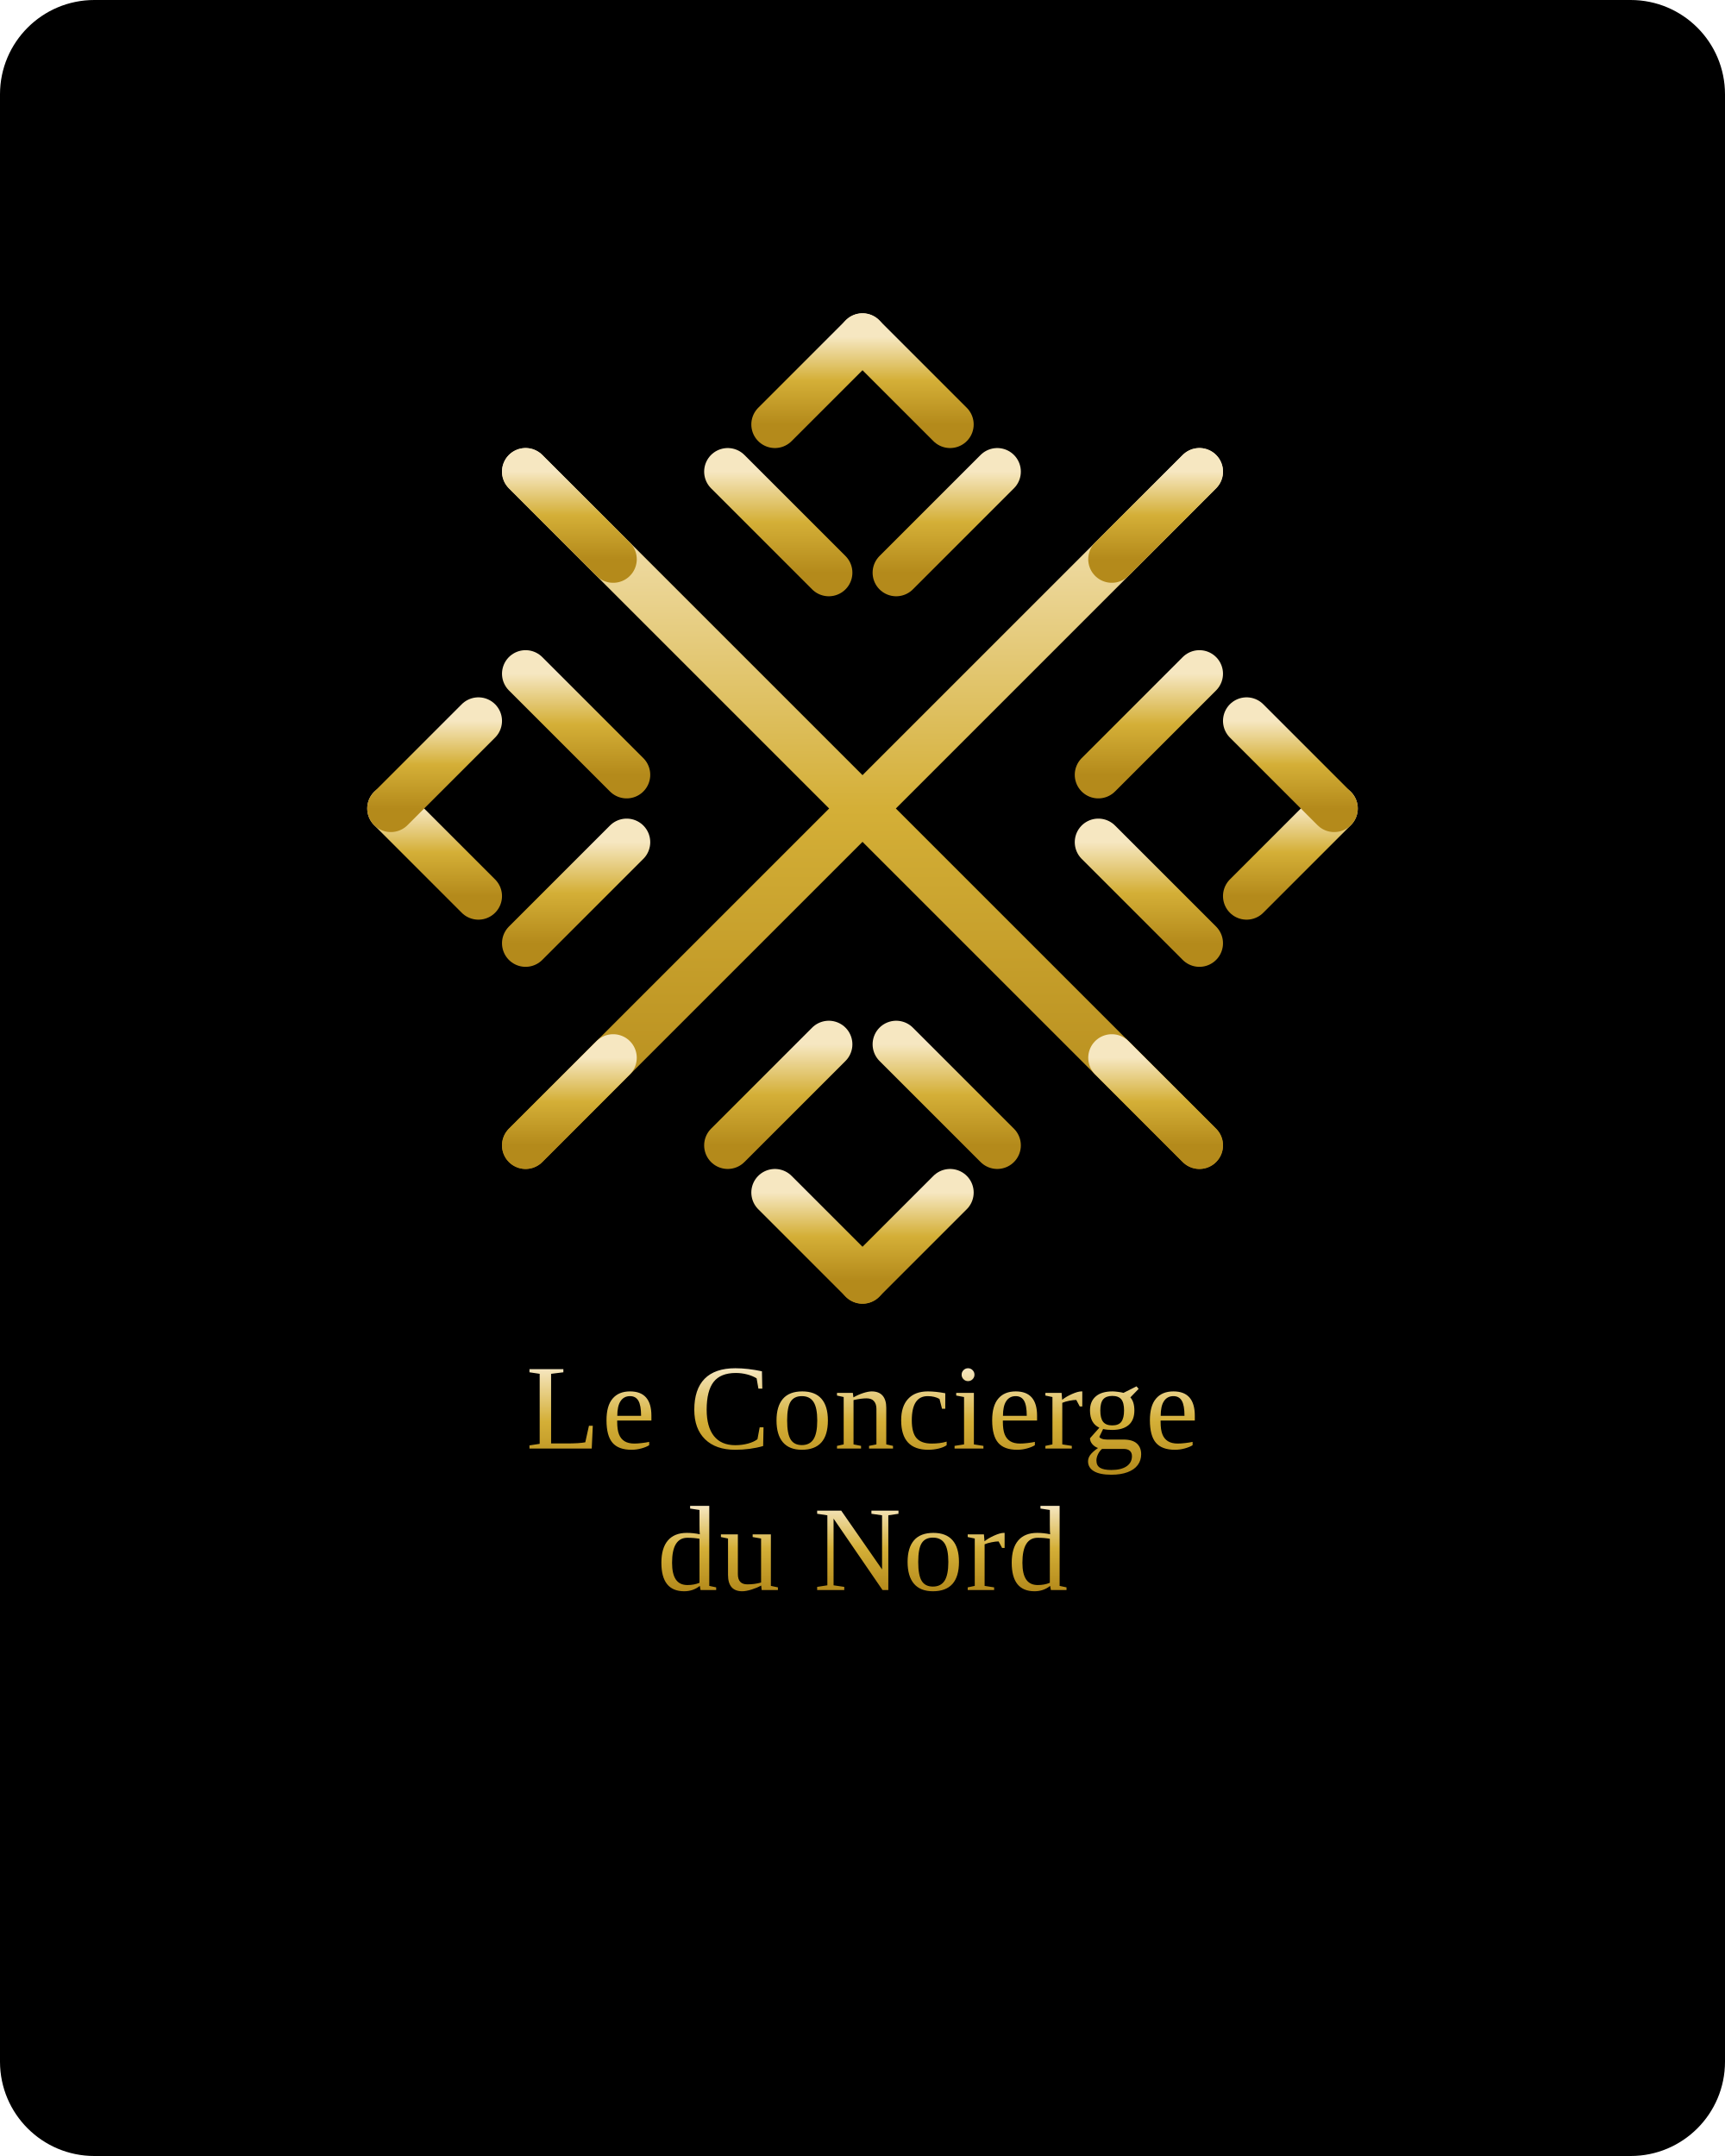
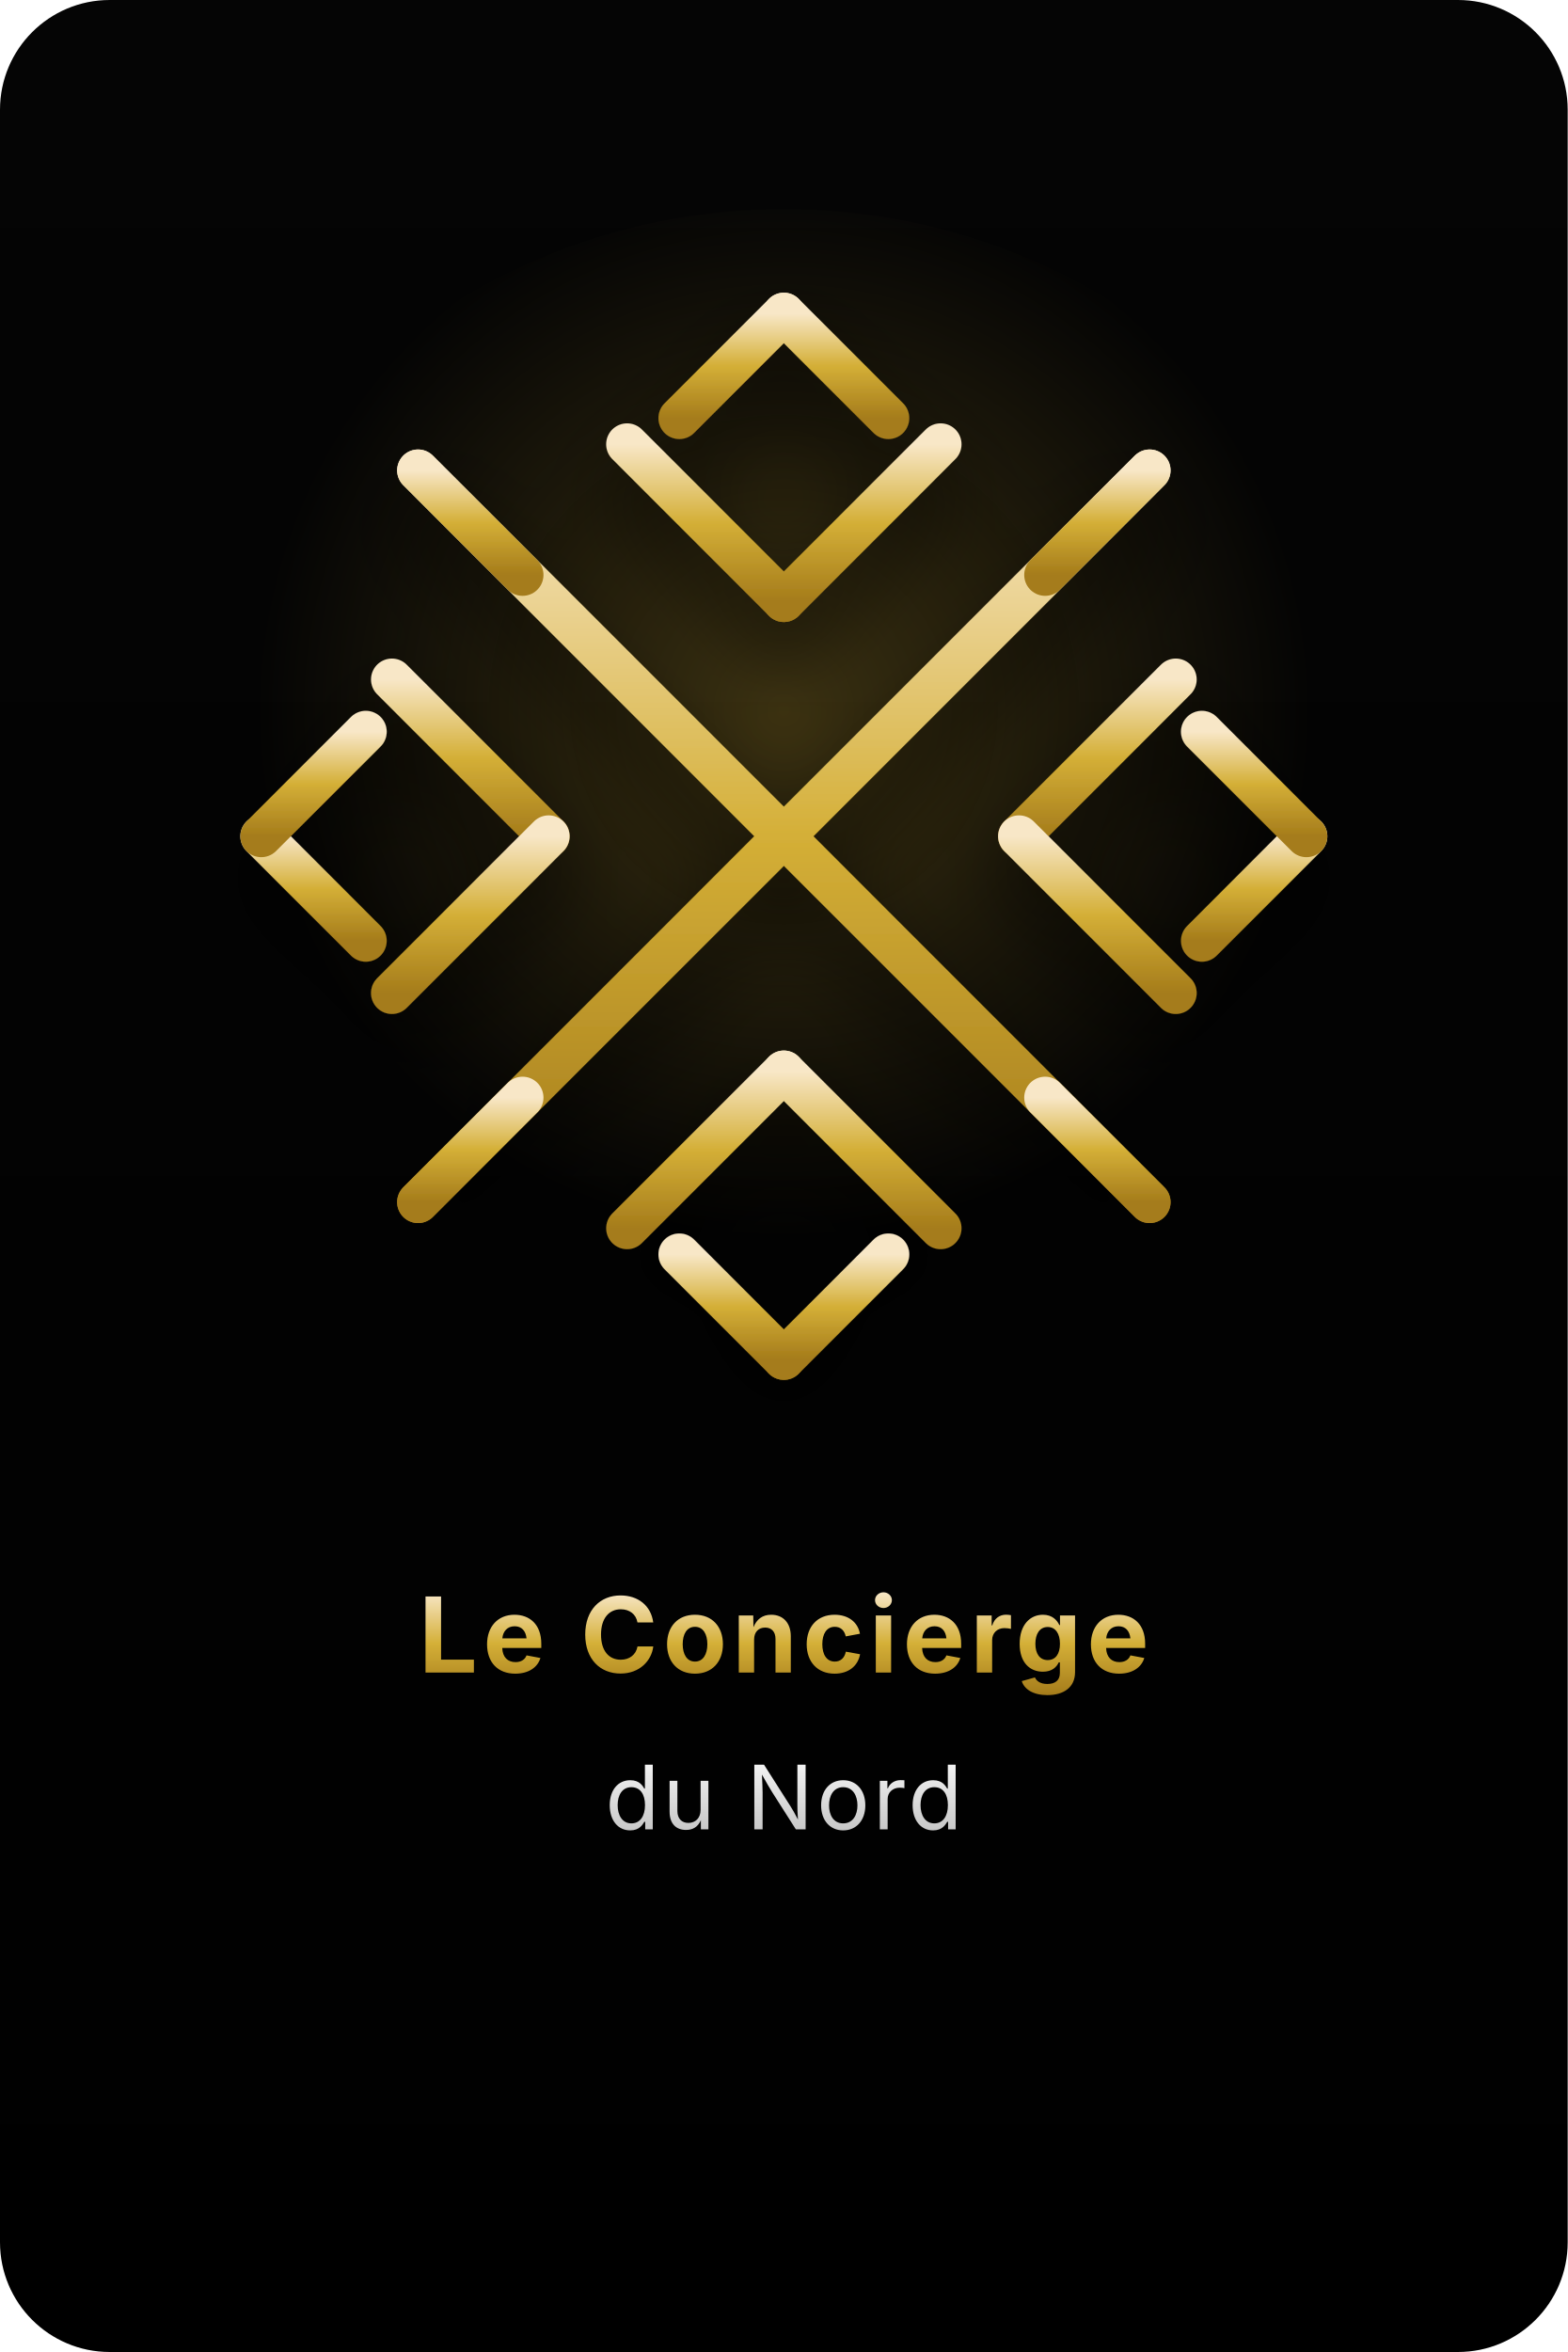
- <svg xmlns="http://www.w3.org/2000/svg" width="512" height="640" viewBox="0 0 512 640" role="img" aria-labelledby="title desc">
+ <svg xmlns="http://www.w3.org/2000/svg" width="600" height="900" viewBox="0 0 600 900" role="img" aria-labelledby="title desc">
  <defs>
+     <linearGradient id="bgFade" x1="0%" y1="0%" x2="0%" y2="100%">
+       <stop offset="0%" stop-color="#050505" />
+       <stop offset="100%" stop-color="#000000" />
+     </linearGradient>
+     <radialGradient id="glow" cx="50%" cy="40%" r="60%">
+       <stop offset="0%" stop-color="#d4af37" stop-opacity="0.28" />
+       <stop offset="70%" stop-color="#d4af37" stop-opacity="0" />
+     </radialGradient>
    <linearGradient id="gold" x1="0%" y1="0%" x2="0%" y2="100%">
-       <stop offset="0%" stop-color="#f6e7c1" />
+       <stop offset="0%" stop-color="#f8e7c7" />
      <stop offset="50%" stop-color="#d4af37" />
-       <stop offset="100%" stop-color="#b48a1b" />
+       <stop offset="100%" stop-color="#a57c1b" />
    </linearGradient>
+     <linearGradient id="textFade" x1="0%" y1="0%" x2="0%" y2="100%">
+       <stop offset="0%" stop-color="#f2f2f2" />
+       <stop offset="100%" stop-color="#c8c8c8" />
+     </linearGradient>
+     <filter id="softShadow" x="-30%" y="-30%" width="160%" height="160%">
+       <feDropShadow dx="0" dy="16" stdDeviation="16" flood-color="#000" flood-opacity="0.65" />
+     </filter>
    <style>
-       .bg { fill: #000000; }
-       .flake { stroke: url(#gold); stroke-width: 14; stroke-linecap: round; stroke-linejoin: round; fill: none; }
-       .text { fill: url(#gold); font-family: 'Times New Roman', 'Georgia', serif; font-size: 36px; letter-spacing: 0.5px; }
+       .bg { fill: url(#bgFade); }
+       .halo { fill: url(#glow); }
+       .flake { stroke: url(#gold); stroke-width: 16; stroke-linecap: round; stroke-linejoin: round; fill: none; filter: url(#softShadow); }
+       .title { fill: url(#gold); font-family: 'Montserrat', 'Poppins', 'Inter', sans-serif; font-size: 40px; letter-spacing: 2px; font-weight: 700; text-transform: uppercase; }
+       .subtitle { fill: url(#textFade); font-family: 'Montserrat', 'Poppins', 'Inter', sans-serif; font-size: 34px; letter-spacing: 1.2px; font-weight: 400; }
    </style>
  </defs>
-   <rect class="bg" x="0" y="0" width="512" height="640" rx="28" />
-   <g transform="translate(256 240)">
+   <rect class="bg" width="600" height="900" rx="42" />
+   <ellipse class="halo" cx="300" cy="320" rx="240" ry="240" />
+   <g transform="translate(300 320)">
    <g class="flake">
-       <line x1="0" y1="-140" x2="0" y2="140" />
-       <line x1="-140" y1="0" x2="140" y2="0" />
-       <line x1="-100" y1="-100" x2="100" y2="100" />
-       <line x1="100" y1="-100" x2="-100" y2="100" />
-       <line x1="0" y1="-140" x2="-26" y2="-114" />
-       <line x1="0" y1="-140" x2="26" y2="-114" />
-       <line x1="0" y1="140" x2="-26" y2="114" />
-       <line x1="0" y1="140" x2="26" y2="114" />
-       <line x1="-140" y1="0" x2="-114" y2="26" />
-       <line x1="-140" y1="0" x2="-114" y2="-26" />
-       <line x1="140" y1="0" x2="114" y2="26" />
-       <line x1="140" y1="0" x2="114" y2="-26" />
-       <line x1="-100" y1="-100" x2="-74" y2="-74" />
-       <line x1="100" y1="100" x2="74" y2="74" />
-       <line x1="-100" y1="100" x2="-74" y2="74" />
-       <line x1="100" y1="-100" x2="74" y2="-74" />
-       <line x1="-70" y1="-10" x2="-100" y2="-40" />
-       <line x1="-70" y1="10" x2="-100" y2="40" />
-       <line x1="70" y1="-10" x2="100" y2="-40" />
-       <line x1="70" y1="10" x2="100" y2="40" />
-       <line x1="-10" y1="-70" x2="-40" y2="-100" />
-       <line x1="10" y1="-70" x2="40" y2="-100" />
-       <line x1="-10" y1="70" x2="-40" y2="100" />
-       <line x1="10" y1="70" x2="40" y2="100" />
+       <line x1="0" y1="-200" x2="0" y2="200" />
+       <line x1="-200" y1="0" x2="200" y2="0" />
+       <line x1="-140" y1="-140" x2="140" y2="140" />
+       <line x1="140" y1="-140" x2="-140" y2="140" />
+       <line x1="0" y1="-200" x2="-40" y2="-160" />
+       <line x1="0" y1="-200" x2="40" y2="-160" />
+       <line x1="0" y1="200" x2="-40" y2="160" />
+       <line x1="0" y1="200" x2="40" y2="160" />
+       <line x1="-200" y1="0" x2="-160" y2="40" />
+       <line x1="-200" y1="0" x2="-160" y2="-40" />
+       <line x1="200" y1="0" x2="160" y2="40" />
+       <line x1="200" y1="0" x2="160" y2="-40" />
+       <line x1="-140" y1="-140" x2="-100" y2="-100" />
+       <line x1="140" y1="140" x2="100" y2="100" />
+       <line x1="-140" y1="140" x2="-100" y2="100" />
+       <line x1="140" y1="-140" x2="100" y2="-100" />
+       <line x1="-90" y1="0" x2="-150" y2="-60" />
+       <line x1="-90" y1="0" x2="-150" y2="60" />
+       <line x1="90" y1="0" x2="150" y2="-60" />
+       <line x1="90" y1="0" x2="150" y2="60" />
+       <line x1="0" y1="-90" x2="-60" y2="-150" />
+       <line x1="0" y1="-90" x2="60" y2="-150" />
+       <line x1="0" y1="90" x2="-60" y2="150" />
+       <line x1="0" y1="90" x2="60" y2="150" />
    </g>
  </g>
-   <text class="text" x="256" y="430" text-anchor="middle">Le Concierge</text>
-   <text class="text" x="256" y="472" text-anchor="middle">du Nord</text>
+   <g aria-label="Nom de la marque" transform="translate(0 80)">
+     <text class="title" x="300" y="560" text-anchor="middle">Le Concierge</text>
+     <text class="subtitle" x="300" y="620" text-anchor="middle">du Nord</text>
+   </g>
</svg>
